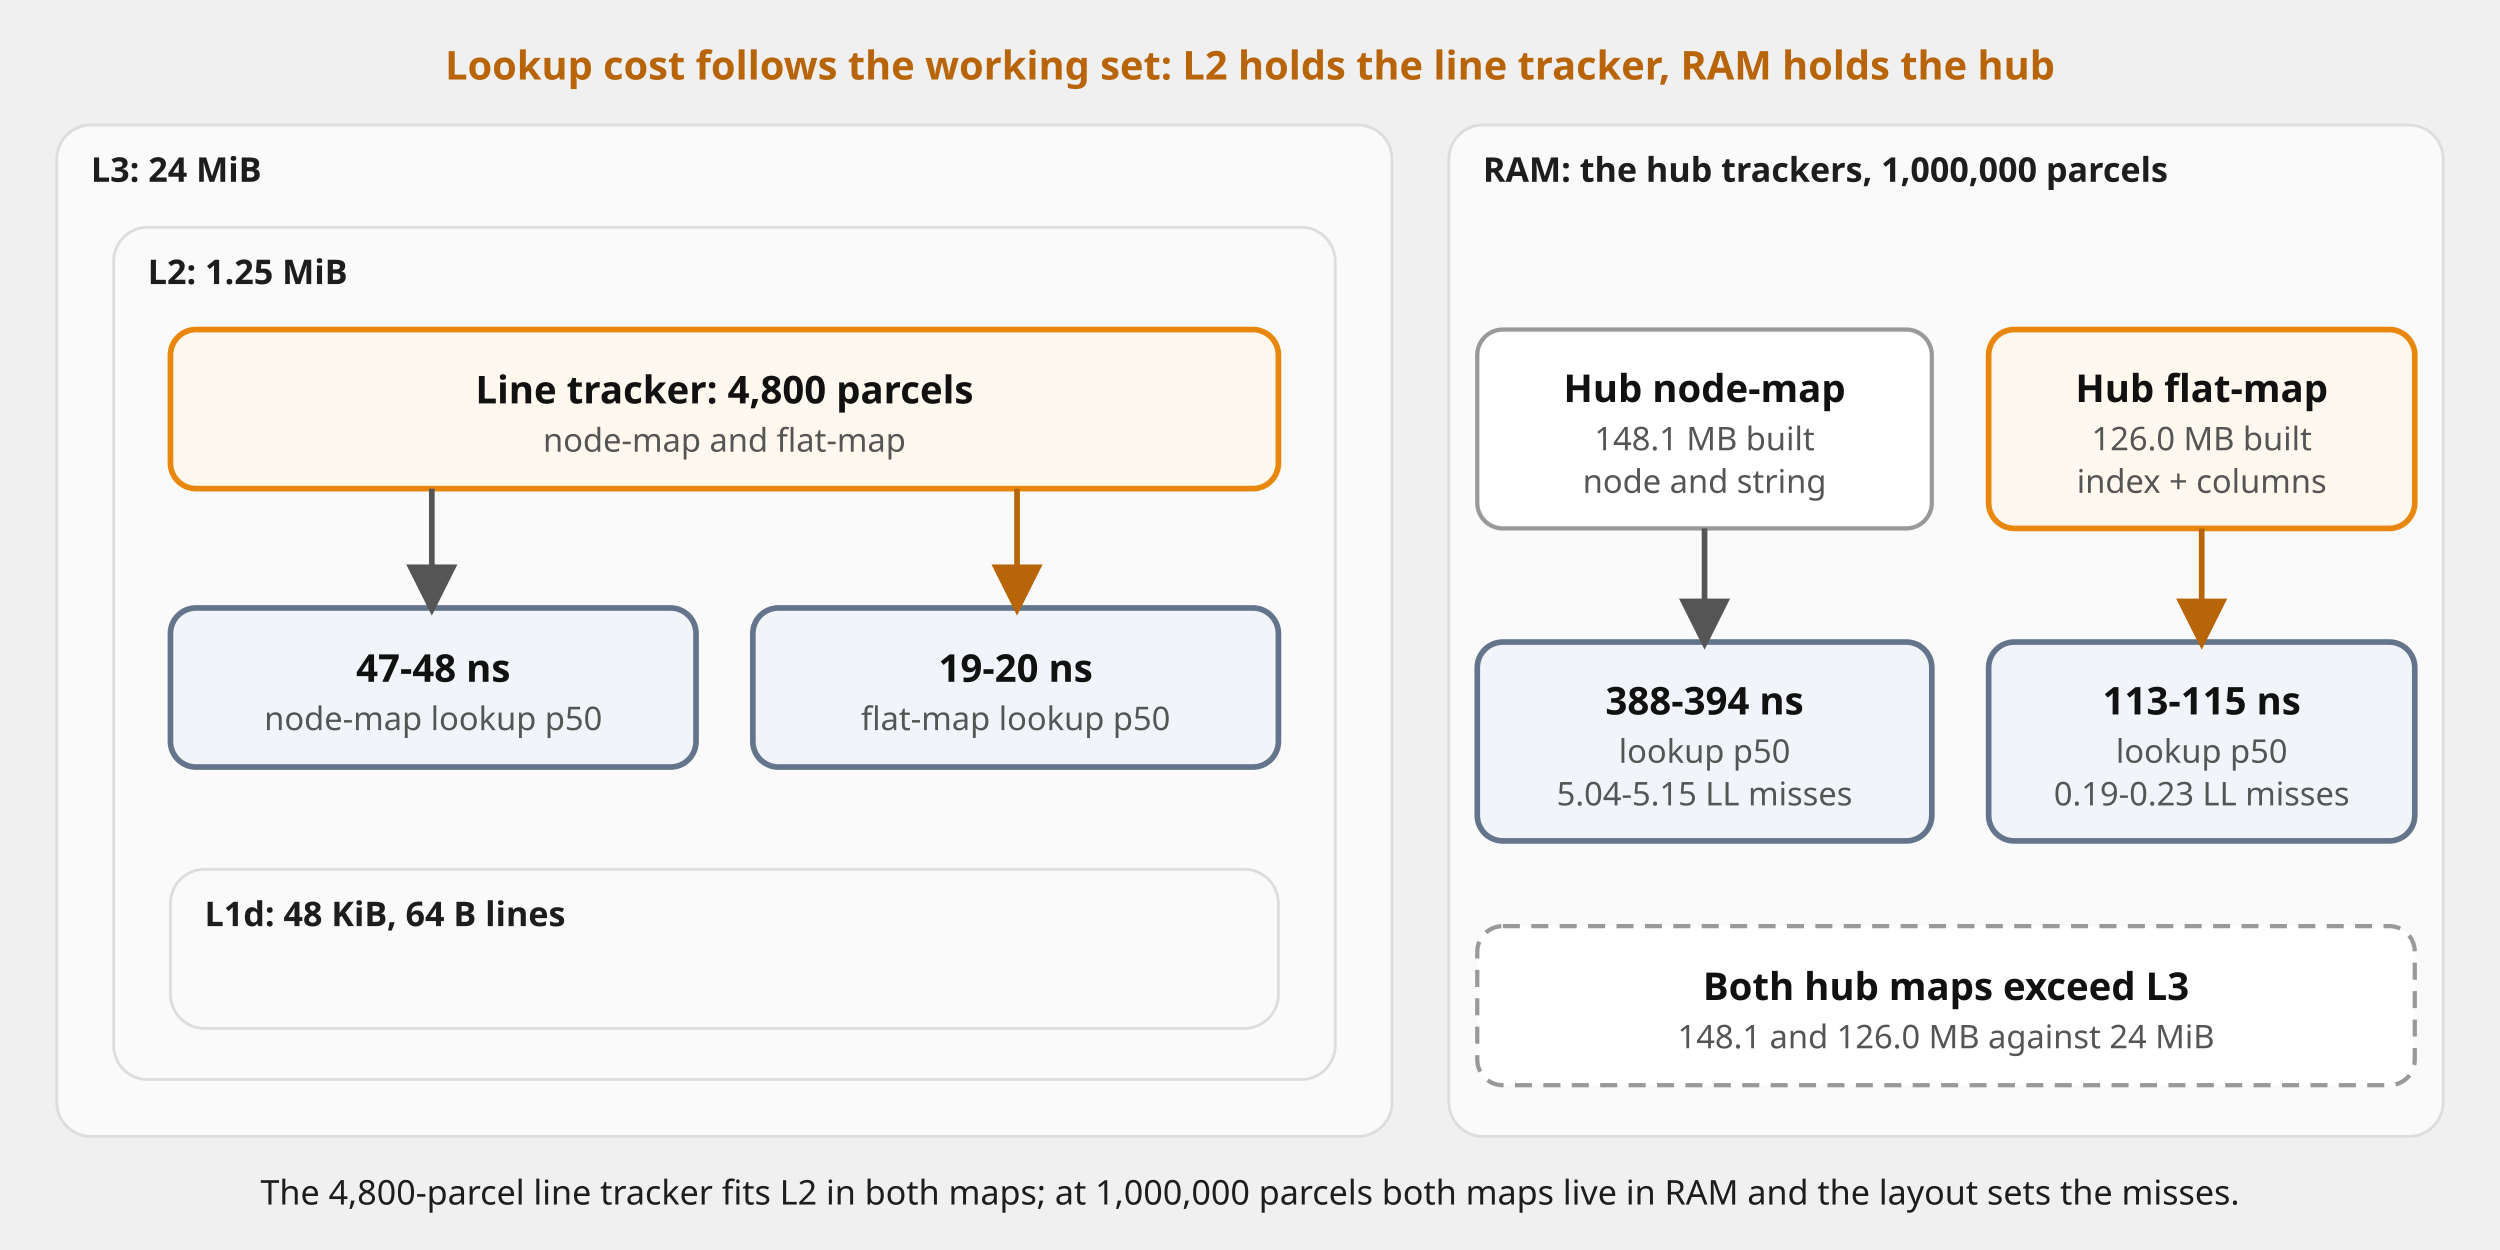
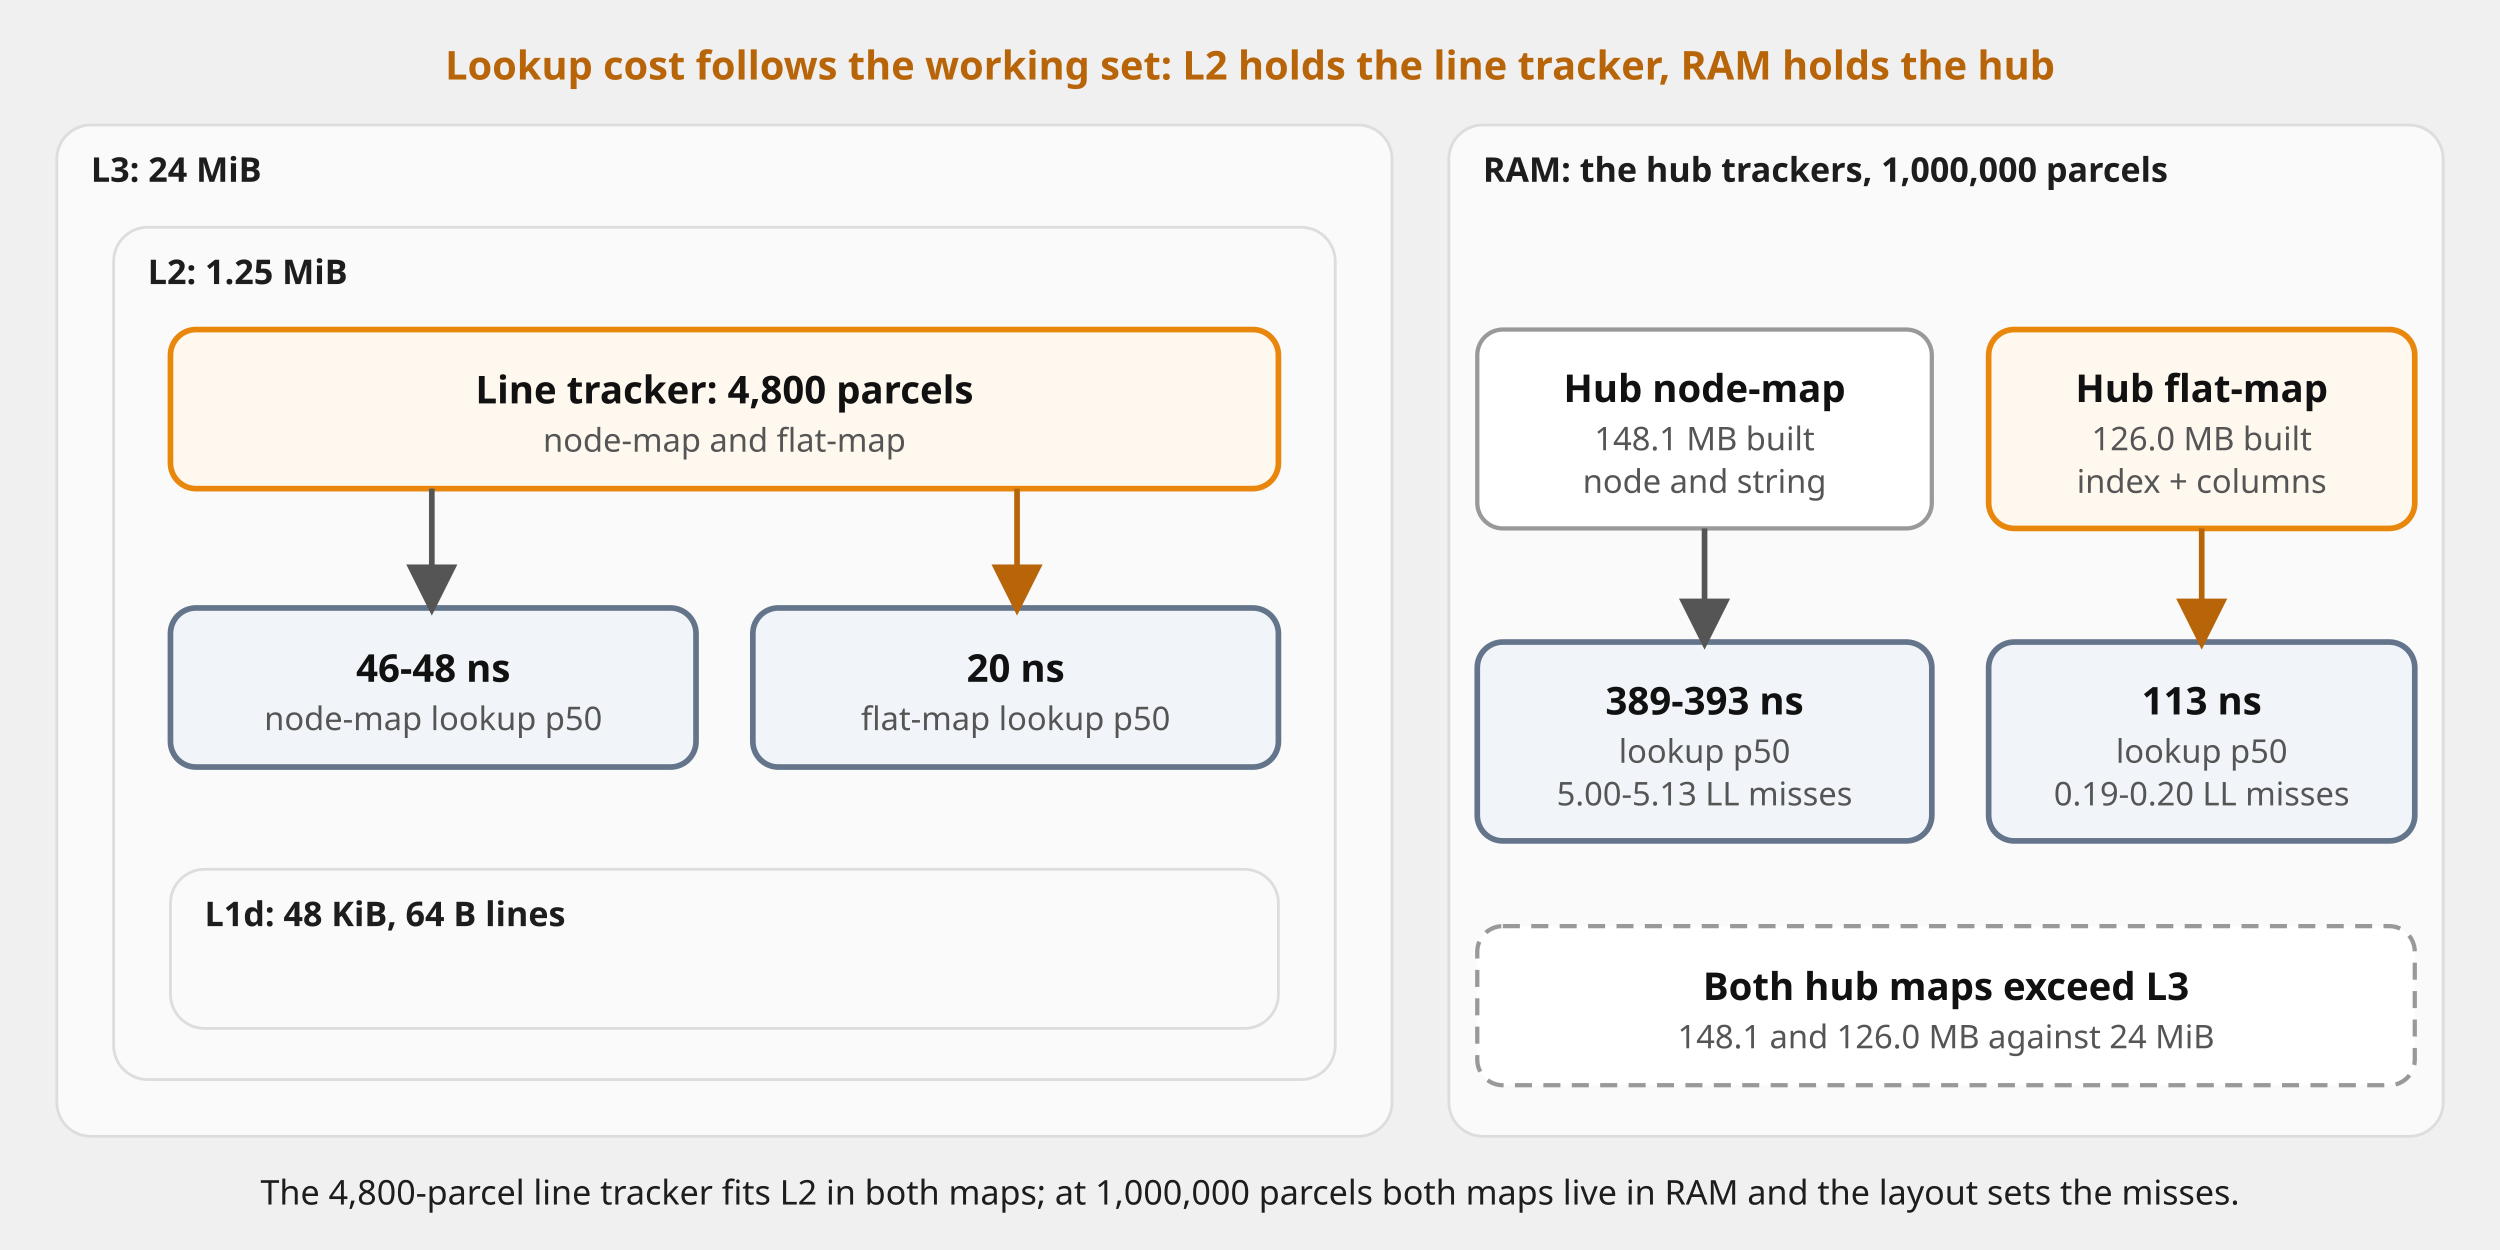
<svg xmlns="http://www.w3.org/2000/svg" viewBox="0 0 880 440" font-family="'Red Hat Text', system-ui, sans-serif" role="img">
  <defs>
    <marker id="a" viewBox="0 0 10 10" refX="8.5" refY="5" markerWidth="9" markerHeight="9" orient="auto-start-reverse">
      <path d="M0,0 L10,5 L0,10 z" fill="#555" />
    </marker>
    <marker id="am" viewBox="0 0 10 10" refX="8.5" refY="5" markerWidth="9" markerHeight="9" orient="auto-start-reverse">
      <path d="M0,0 L10,5 L0,10 z" fill="#b8650a" />
    </marker>
  </defs>
  <rect x="20" y="44" width="470" height="356" rx="12" fill="#fafafa" stroke="#ddd" />
  <text x="32" y="64" font-size="12" font-weight="700" fill="#1d1d1d">L3: 24 MiB</text>
  <rect x="40" y="80" width="430" height="300" rx="12" fill="#fafafa" stroke="#ddd" />
  <text x="52" y="100" font-size="12" font-weight="700" fill="#1d1d1d">L2: 1.25 MiB</text>
  <rect x="60" y="306" width="390" height="56" rx="12" fill="#fafafa" stroke="#ddd" />
  <text x="72" y="326" font-size="12" font-weight="700" fill="#1d1d1d">L1d: 48 KiB, 64 B lines</text>
  <rect x="510" y="44" width="350" height="356" rx="12" fill="#fafafa" stroke="#ddd" />
  <text x="522" y="64" font-size="12" font-weight="700" fill="#1d1d1d">RAM: the hub trackers, 1,000,000 parcels</text>
  <rect x="60" y="116" width="390" height="56" rx="9" fill="#fff8ef" stroke="#e8870c" stroke-width="2" />
  <text x="255.0" y="142.0" font-size="13.5" font-weight="700" fill="#111111" text-anchor="middle">Line tracker: 4,800 parcels</text>
  <text x="255.0" y="159.0" font-size="11.5" fill="#555555" text-anchor="middle">node-map and flat-map</text>
  <rect x="60" y="214" width="185" height="56" rx="9" fill="#f1f5f9" stroke="#64748b" stroke-width="2" />
-   <text x="152.5" y="240.0" font-size="13.5" font-weight="700" fill="#111111" text-anchor="middle">47-48 ns</text>
+   <text x="152.5" y="240.0" font-size="13.5" font-weight="700" fill="#111111" text-anchor="middle">46-48 ns</text>
  <text x="152.5" y="257.0" font-size="11.5" fill="#555555" text-anchor="middle">node-map lookup p50</text>
  <rect x="265" y="214" width="185" height="56" rx="9" fill="#f1f5f9" stroke="#64748b" stroke-width="2" />
-   <text x="357.5" y="240.0" font-size="13.5" font-weight="700" fill="#111111" text-anchor="middle">19-20 ns</text>
+   <text x="357.5" y="240.0" font-size="13.5" font-weight="700" fill="#111111" text-anchor="middle">20 ns</text>
  <text x="357.5" y="257.0" font-size="11.5" fill="#555555" text-anchor="middle">flat-map lookup p50</text>
  <rect x="520" y="116" width="160" height="70" rx="9" fill="#ffffff" stroke="#999999" stroke-width="1.5" />
  <text x="600.0" y="141.5" font-size="13.5" font-weight="700" fill="#111111" text-anchor="middle">Hub node-map</text>
  <text x="600.0" y="158.5" font-size="11.5" fill="#555555" text-anchor="middle">148.1 MB built</text>
  <text x="600.0" y="173.5" font-size="11.5" fill="#555555" text-anchor="middle">node and string</text>
  <rect x="700" y="116" width="150" height="70" rx="9" fill="#fff8ef" stroke="#e8870c" stroke-width="2" />
  <text x="775.0" y="141.5" font-size="13.5" font-weight="700" fill="#111111" text-anchor="middle">Hub flat-map</text>
  <text x="775.0" y="158.5" font-size="11.5" fill="#555555" text-anchor="middle">126.0 MB built</text>
  <text x="775.0" y="173.5" font-size="11.5" fill="#555555" text-anchor="middle">index + columns</text>
  <rect x="520" y="226" width="160" height="70" rx="9" fill="#f1f5f9" stroke="#64748b" stroke-width="2" />
-   <text x="600.0" y="251.5" font-size="13.5" font-weight="700" fill="#111111" text-anchor="middle">388-394 ns</text>
+   <text x="600.0" y="251.5" font-size="13.5" font-weight="700" fill="#111111" text-anchor="middle">389-393 ns</text>
  <text x="600.0" y="268.5" font-size="11.5" fill="#555555" text-anchor="middle">lookup p50</text>
-   <text x="600.0" y="283.5" font-size="11.5" fill="#555555" text-anchor="middle">5.04-5.15 LL misses</text>
+   <text x="600.0" y="283.5" font-size="11.5" fill="#555555" text-anchor="middle">5.00-5.13 LL misses</text>
  <rect x="700" y="226" width="150" height="70" rx="9" fill="#f1f5f9" stroke="#64748b" stroke-width="2" />
-   <text x="775.0" y="251.5" font-size="13.5" font-weight="700" fill="#111111" text-anchor="middle">113-115 ns</text>
+   <text x="775.0" y="251.5" font-size="13.5" font-weight="700" fill="#111111" text-anchor="middle">113 ns</text>
  <text x="775.0" y="268.5" font-size="11.5" fill="#555555" text-anchor="middle">lookup p50</text>
-   <text x="775.0" y="283.5" font-size="11.5" fill="#555555" text-anchor="middle">0.19-0.23 LL misses</text>
+   <text x="775.0" y="283.5" font-size="11.5" fill="#555555" text-anchor="middle">0.19-0.20 LL misses</text>
  <rect x="520" y="326" width="330" height="56" rx="9" fill="#ffffff" stroke="#999999" stroke-width="1.5" stroke-dasharray="6 4" />
  <text x="685.0" y="352.0" font-size="13.5" font-weight="700" fill="#111111" text-anchor="middle">Both hub maps exceed L3</text>
  <text x="685.0" y="369.0" font-size="11.5" fill="#555555" text-anchor="middle">148.1 and 126.0 MB against 24 MiB</text>
  <path d="M152,172 L152,214" fill="none" stroke="#555" stroke-width="2" marker-end="url(#a)" />
  <path d="M358,172 L358,214" fill="none" stroke="#b8650a" stroke-width="2" marker-end="url(#am)" />
  <path d="M600,186 L600,226" fill="none" stroke="#555" stroke-width="2" marker-end="url(#a)" />
  <path d="M775,186 L775,226" fill="none" stroke="#b8650a" stroke-width="2" marker-end="url(#am)" />
  <text x="440" y="28" font-size="14" fill="#b8650a" text-anchor="middle" font-weight="700">Lookup cost follows the working set: L2 holds the line tracker, RAM holds the hub</text>
  <text x="440" y="424" font-size="12" fill="#1d1d1d" text-anchor="middle">The 4,800-parcel line tracker fits L2 in both maps; at 1,000,000 parcels both maps live in RAM and the layout sets the misses.</text>
</svg>
